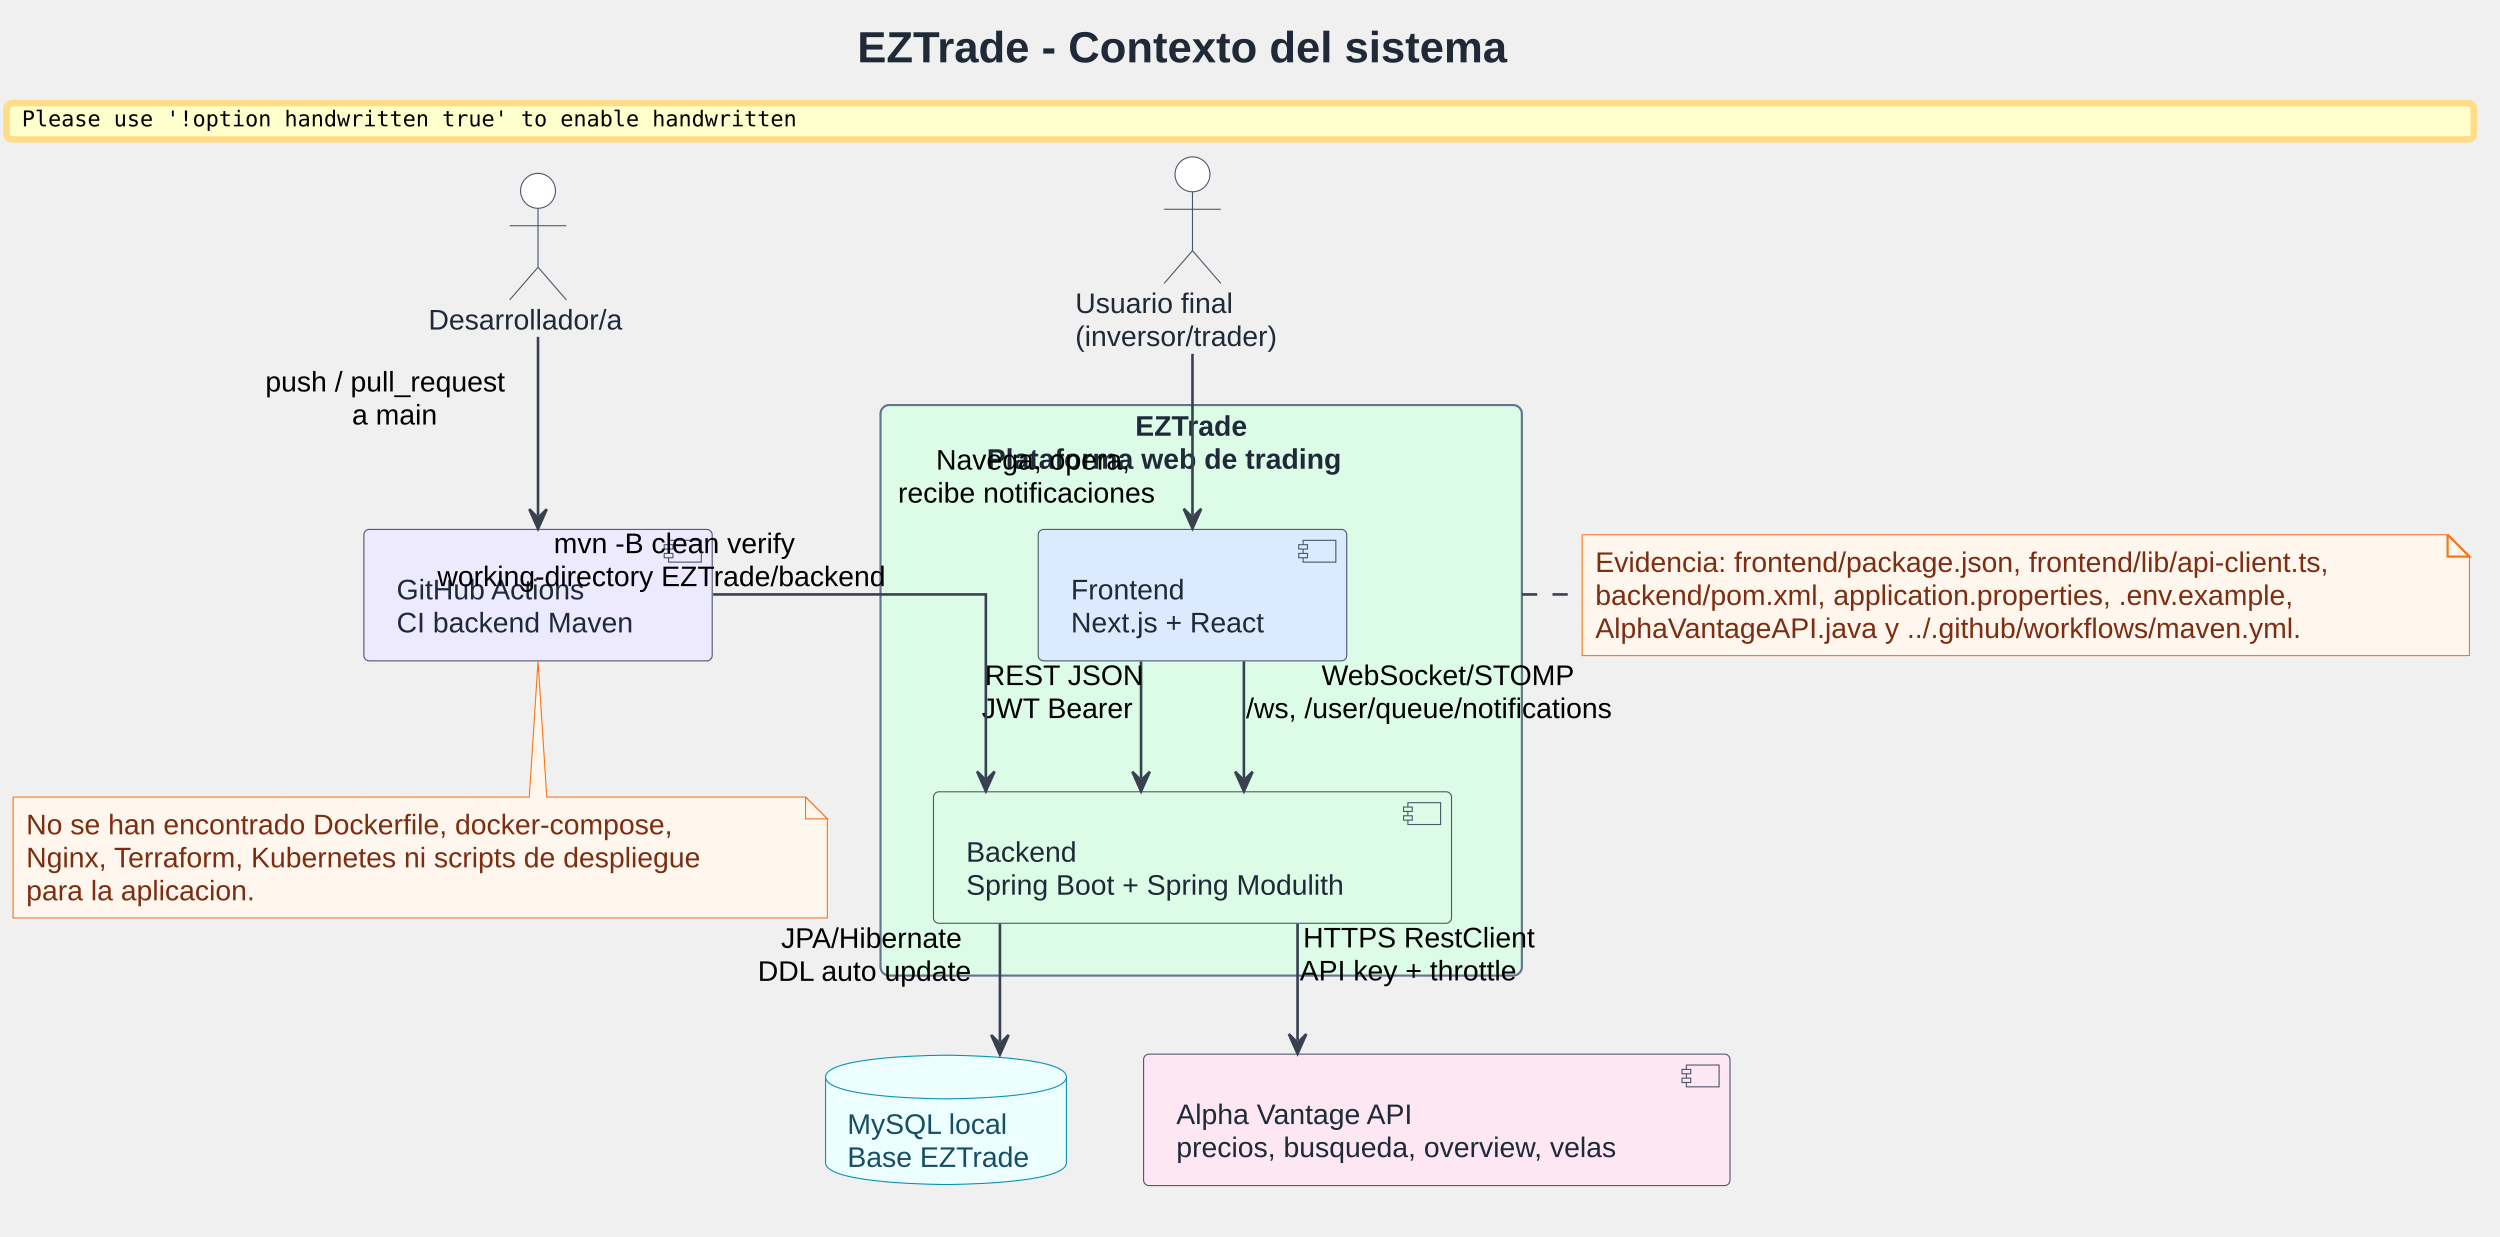
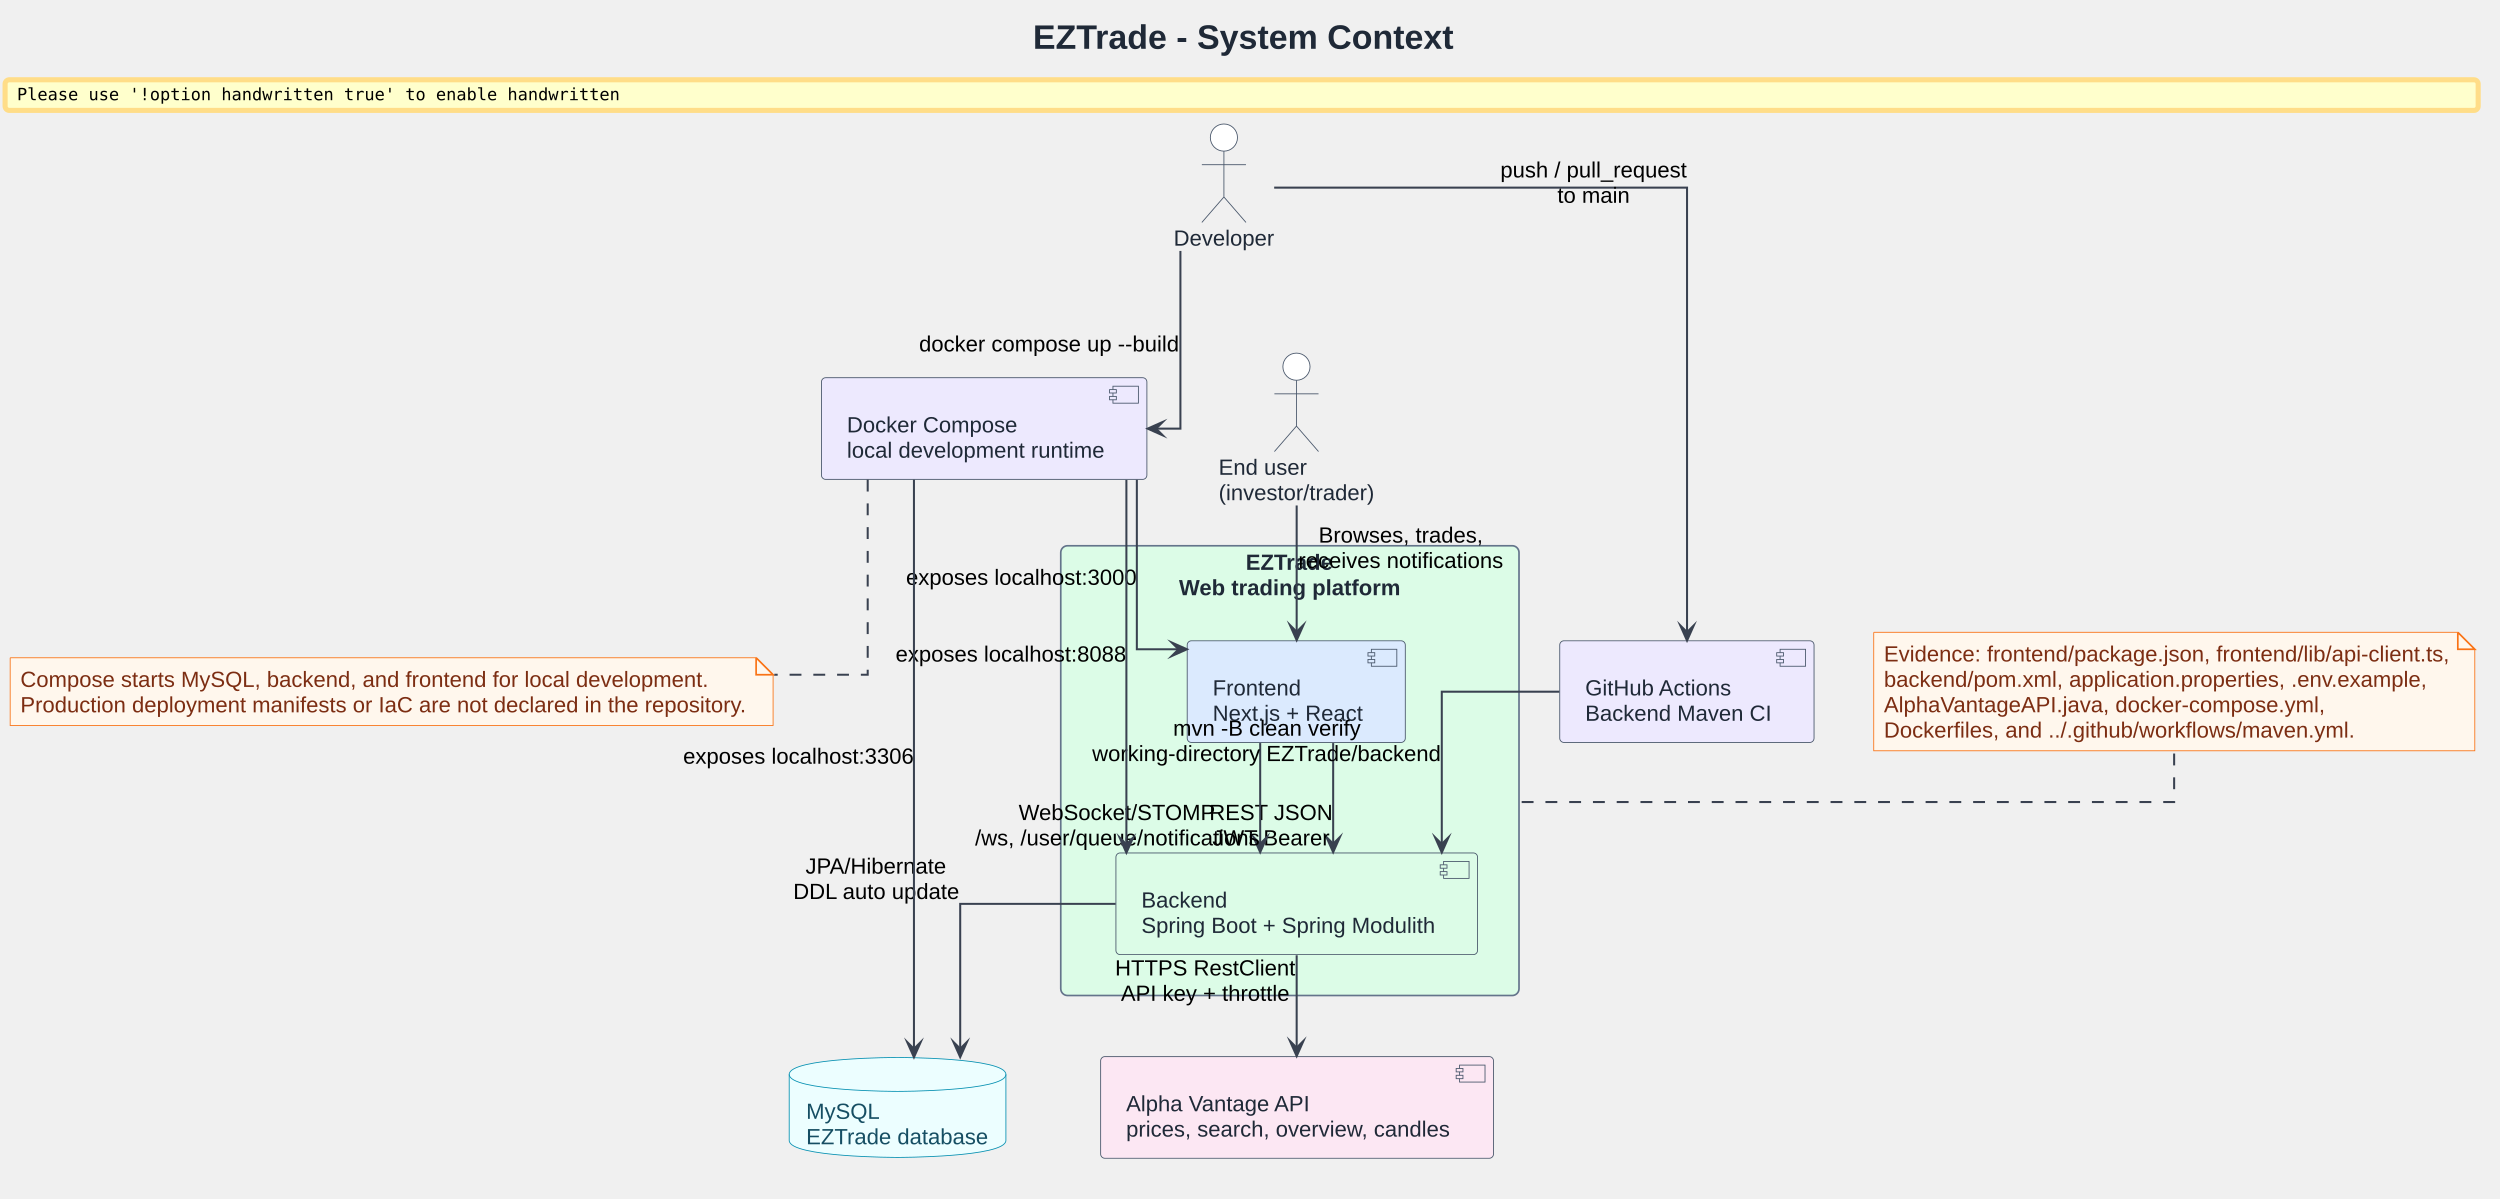
- <svg xmlns="http://www.w3.org/2000/svg" contentStyleType="text/css" data-diagram-type="DESCRIPTION" height="567px" preserveAspectRatio="none" style="width:1146px;height:567px;background:#FFFFFF;" version="1.1" viewBox="0 0 1146 567" width="1146px" zoomAndPan="magnify">
+ <svg xmlns="http://www.w3.org/2000/svg" contentStyleType="text/css" data-diagram-type="DESCRIPTION" height="706px" preserveAspectRatio="none" style="width:1473px;height:706px;background:#FFFFFF;" version="1.1" viewBox="0 0 1473 706" width="1473px" zoomAndPan="magnify">
  <defs />
  <g>
    <g class="title" data-source-line="3">
-       <text fill="#1F2937" font-family="Arial" font-size="20" font-weight="700" lengthAdjust="spacing" textLength="354.043" x="392.973" y="28.564">EZTrade - Contexto del sistema</text>
+       <text fill="#1F2937" font-family="Arial" font-size="20" font-weight="700" lengthAdjust="spacing" textLength="248.945" x="608.599" y="28.76">EZTrade - System Context</text>
    </g>
-     <rect fill="#FFFFCC" height="16.641" rx="2.5" ry="2.5" style="stroke:#FFDD88;stroke-width:3;" width="1130.989" x="3" y="47.281" />
-     <text fill="#000000" font-family="monospace" font-size="10" lengthAdjust="spacing" textLength="355.21" x="10" y="57.922">Please use '!option handwritten true' to enable handwritten</text>
-     <g class="cluster" data-qualified-name="System" data-source-line="8" id="ent0004">
-       <rect fill="#DCFCE7" height="261.53" rx="4" ry="4" style="stroke:#64748B;stroke-width:1;" width="294" x="403.63" y="185.682" />
-       <text fill="#1F2937" font-family="Arial" font-size="13" font-weight="700" lengthAdjust="spacing" textLength="60.48" x="520.39" y="199.749">EZTrade</text>
-       <text fill="#1F2937" font-family="Arial" font-size="13" font-weight="700" lengthAdjust="spacing" textLength="196.612" x="452.324" y="214.882">Plataforma web de trading</text>
+     <rect fill="#FFFFCC" height="18.057" rx="2.5" ry="2.5" style="stroke:#FFDD88;stroke-width:3;" width="1457.144" x="3" y="46.998" />
+     <text fill="#000000" font-family="monospace" font-size="10" lengthAdjust="spacing" textLength="354.058" x="10" y="59.055">Please use '!option handwritten true' to enable handwritten</text>
+     <g class="cluster" data-qualified-name="System" data-source-line="8" id="ent0003">
+       <rect fill="#DCFCE7" height="265" rx="4" ry="4" style="stroke:#64748B;stroke-width:1;" width="270" x="625" y="321.555" />
+       <text fill="#1F2937" font-family="Arial" font-size="13" font-weight="700" lengthAdjust="spacing" textLength="52.013" x="733.994" y="335.748">EZTrade</text>
+       <text fill="#1F2937" font-family="Arial" font-size="13" font-weight="700" lengthAdjust="spacing" textLength="130.717" x="694.641" y="350.697">Web trading platform</text>
    </g>
-     <g class="entity" data-qualified-name="System.Frontend" data-source-line="9" id="ent0005">
-       <rect fill="#DBEAFE" height="60.266" rx="2.5" ry="2.5" style="stroke:#475569;stroke-width:0.5;" width="141.429" x="475.92" y="242.682" />
-       <rect fill="#DBEAFE" height="10" style="stroke:#475569;stroke-width:0.5;" width="15" x="597.349" y="247.682" />
-       <rect fill="#DBEAFE" height="2" style="stroke:#475569;stroke-width:0.5;" width="4" x="595.349" y="249.682" />
-       <rect fill="#DBEAFE" height="2" style="stroke:#475569;stroke-width:0.5;" width="4" x="595.349" y="253.682" />
-       <text fill="#1F2937" font-family="Arial" font-size="13" lengthAdjust="spacing" textLength="58.602" x="490.92" y="274.749">Frontend</text>
-       <text fill="#1F2937" font-family="Arial" font-size="13" lengthAdjust="spacing" textLength="101.429" x="490.92" y="289.882">Next.js + React</text>
+     <g class="entity" data-qualified-name="System.Frontend" data-source-line="9" id="ent0004">
+       <rect fill="#DBEAFE" height="59.898" rx="2.5" ry="2.5" style="stroke:#475569;stroke-width:0.5;" width="128.505" x="699.5" y="377.555" />
+       <rect fill="#DBEAFE" height="10" style="stroke:#475569;stroke-width:0.5;" width="15" x="808.005" y="382.555" />
+       <rect fill="#DBEAFE" height="2" style="stroke:#475569;stroke-width:0.5;" width="4" x="806.005" y="384.555" />
+       <rect fill="#DBEAFE" height="2" style="stroke:#475569;stroke-width:0.5;" width="4" x="806.005" y="388.555" />
+       <text fill="#1F2937" font-family="Arial" font-size="13" lengthAdjust="spacing" textLength="52.032" x="714.5" y="409.748">Frontend</text>
+       <text fill="#1F2937" font-family="Arial" font-size="13" lengthAdjust="spacing" textLength="88.505" x="714.5" y="424.697">Next.js + React</text>
    </g>
-     <g class="entity" data-qualified-name="System.Backend" data-source-line="10" id="ent0006">
-       <rect fill="#DCFCE7" height="60.266" rx="2.5" ry="2.5" style="stroke:#475569;stroke-width:0.5;" width="237.469" x="427.9" y="362.952" />
-       <rect fill="#DCFCE7" height="10" style="stroke:#475569;stroke-width:0.5;" width="15" x="645.369" y="367.952" />
-       <rect fill="#DCFCE7" height="2" style="stroke:#475569;stroke-width:0.5;" width="4" x="643.369" y="369.952" />
-       <rect fill="#DCFCE7" height="2" style="stroke:#475569;stroke-width:0.5;" width="4" x="643.369" y="373.952" />
-       <text fill="#1F2937" font-family="Arial" font-size="13" lengthAdjust="spacing" textLength="56.05" x="442.9" y="395.019">Backend</text>
-       <text fill="#1F2937" font-family="Arial" font-size="13" lengthAdjust="spacing" textLength="197.469" x="442.9" y="410.152">Spring Boot + Spring Modulith</text>
+     <g class="entity" data-qualified-name="System.Backend" data-source-line="10" id="ent0005">
+       <rect fill="#DCFCE7" height="59.898" rx="2.5" ry="2.5" style="stroke:#475569;stroke-width:0.5;" width="213.075" x="657.5" y="502.555" />
+       <rect fill="#DCFCE7" height="10" style="stroke:#475569;stroke-width:0.5;" width="15" x="850.575" y="507.555" />
+       <rect fill="#DCFCE7" height="2" style="stroke:#475569;stroke-width:0.5;" width="4" x="848.575" y="509.555" />
+       <rect fill="#DCFCE7" height="2" style="stroke:#475569;stroke-width:0.5;" width="4" x="848.575" y="513.555" />
+       <text fill="#1F2937" font-family="Arial" font-size="13" lengthAdjust="spacing" textLength="50.591" x="672.5" y="534.749">Backend</text>
+       <text fill="#1F2937" font-family="Arial" font-size="13" lengthAdjust="spacing" textLength="173.075" x="672.5" y="549.697">Spring Boot + Spring Modulith</text>
    </g>
-     <g class="entity" data-qualified-name="User" data-source-line="5" id="ent0002">
-       <ellipse cx="546.632" cy="79.922" fill="#FFFFFF" rx="8" ry="8" style="stroke:#475569;stroke-width:0.5;" />
-       <path d="M546.632,87.922 L546.632,114.922 M533.632,95.922 L559.632,95.922 M546.632,114.922 L533.632,129.922 M546.632,114.922 L559.632,129.922" fill="none" style="stroke:#475569;stroke-width:0.5;" />
-       <text fill="#1F2937" font-family="Arial" font-size="13" lengthAdjust="spacing" textLength="81.542" x="492.89" y="143.489">Usuario final</text>
-       <text fill="#1F2937" font-family="Arial" font-size="13" lengthAdjust="spacing" textLength="107.485" x="492.89" y="158.622">(inversor/trader)</text>
+     <g class="entity" data-qualified-name="User" data-source-line="5" id="ent0001">
+       <ellipse cx="763.875" cy="216.055" fill="#FFFFFF" rx="8" ry="8" style="stroke:#475569;stroke-width:0.5;" />
+       <path d="M763.875,224.055 L763.875,251.055 M750.875,232.055 L776.875,232.055 M763.875,251.055 L750.875,266.055 M763.875,251.055 L776.875,266.055" fill="none" style="stroke:#475569;stroke-width:0.5;" />
+       <text fill="#1F2937" font-family="Arial" font-size="13" lengthAdjust="spacing" textLength="52.032" x="718" y="279.748">End user</text>
+       <text fill="#1F2937" font-family="Arial" font-size="13" lengthAdjust="spacing" textLength="91.749" x="718" y="294.697">(investor/trader)</text>
    </g>
-     <g class="entity" data-qualified-name="Dev" data-source-line="6" id="ent0003">
-       <ellipse cx="246.629" cy="87.482" fill="#FFFFFF" rx="8" ry="8" style="stroke:#475569;stroke-width:0.5;" />
-       <path d="M246.629,95.482 L246.629,122.482 M233.629,103.482 L259.628,103.482 M246.629,122.482 L233.629,137.482 M246.629,122.482 L259.628,137.482" fill="none" style="stroke:#475569;stroke-width:0.5;" />
-       <text fill="#1F2937" font-family="Arial" font-size="13" lengthAdjust="spacing" textLength="100.477" x="196.39" y="151.049">Desarrollador/a</text>
+     <g class="entity" data-qualified-name="Dev" data-source-line="6" id="ent0002">
+       <ellipse cx="721.128" cy="81.055" fill="#FFFFFF" rx="8" ry="8" style="stroke:#475569;stroke-width:0.5;" />
+       <path d="M721.128,89.055 L721.128,116.055 M708.128,97.055 L734.128,97.055 M721.128,116.055 L708.128,131.055 M721.128,116.055 L734.128,131.055" fill="none" style="stroke:#475569;stroke-width:0.5;" />
+       <text fill="#1F2937" font-family="Arial" font-size="13" lengthAdjust="spacing" textLength="59.255" x="691.5" y="144.749">Developer</text>
    </g>
-     <g class="entity" data-qualified-name="MySQL" data-source-line="13" id="ent0007">
-       <path d="M378.43,493.712 C378.43,483.712 433.635,483.712 433.635,483.712 C433.635,483.712 488.84,483.712 488.84,493.712 L488.84,532.977 C488.84,542.977 433.635,542.977 433.635,542.977 C433.635,542.977 378.43,542.977 378.43,532.977 L378.43,493.712" fill="#ECFEFF" style="stroke:#0891B2;stroke-width:0.5;" />
-       <path d="M378.43,493.712 C378.43,503.712 433.635,503.712 433.635,503.712 C433.635,503.712 488.84,503.712 488.84,493.712" fill="none" style="stroke:#0891B2;stroke-width:0.5;" />
-       <text fill="#164E63" font-family="Arial" font-size="13" lengthAdjust="spacing" textLength="79.06" x="388.43" y="519.779">MySQL local</text>
-       <text fill="#164E63" font-family="Arial" font-size="13" lengthAdjust="spacing" textLength="90.41" x="388.43" y="534.912">Base EZTrade</text>
+     <g class="entity" data-qualified-name="MySQL" data-source-line="13" id="ent0006">
+       <path d="M465,633.055 C465,623.055 528.838,623.055 528.838,623.055 C528.838,623.055 592.675,623.055 592.675,633.055 L592.675,671.952 C592.675,681.952 528.838,681.952 528.838,681.952 C528.838,681.952 465,681.952 465,671.952 L465,633.055" fill="#ECFEFF" style="stroke:#0891B2;stroke-width:0.5;" />
+       <path d="M465,633.055 C465,643.055 528.838,643.055 528.838,643.055 C528.838,643.055 592.675,643.055 592.675,633.055" fill="none" style="stroke:#0891B2;stroke-width:0.5;" />
+       <text fill="#164E63" font-family="Arial" font-size="13" lengthAdjust="spacing" textLength="43.342" x="475" y="659.249">MySQL</text>
+       <text fill="#164E63" font-family="Arial" font-size="13" lengthAdjust="spacing" textLength="107.675" x="475" y="674.197">EZTrade database</text>
    </g>
-     <g class="entity" data-qualified-name="Alpha" data-source-line="14" id="ent0008">
-       <rect fill="#FCE7F3" height="60.266" rx="2.5" ry="2.5" style="stroke:#475569;stroke-width:0.5;" width="268.814" x="524.22" y="483.212" />
-       <rect fill="#FCE7F3" height="10" style="stroke:#475569;stroke-width:0.5;" width="15" x="773.034" y="488.212" />
-       <rect fill="#FCE7F3" height="2" style="stroke:#475569;stroke-width:0.5;" width="4" x="771.034" y="490.212" />
-       <rect fill="#FCE7F3" height="2" style="stroke:#475569;stroke-width:0.5;" width="4" x="771.034" y="494.212" />
-       <text fill="#1F2937" font-family="Arial" font-size="13" lengthAdjust="spacing" textLength="120.206" x="539.22" y="515.279">Alpha Vantage API</text>
-       <text fill="#1F2937" font-family="Arial" font-size="13" lengthAdjust="spacing" textLength="228.814" x="539.22" y="530.412">precios, busqueda, overview, velas</text>
+     <g class="entity" data-qualified-name="Alpha" data-source-line="14" id="ent0007">
+       <rect fill="#FCE7F3" height="59.898" rx="2.5" ry="2.5" style="stroke:#475569;stroke-width:0.5;" width="231.471" x="648.5" y="622.555" />
+       <rect fill="#FCE7F3" height="10" style="stroke:#475569;stroke-width:0.5;" width="15" x="859.971" y="627.555" />
+       <rect fill="#FCE7F3" height="2" style="stroke:#475569;stroke-width:0.5;" width="4" x="857.971" y="629.555" />
+       <rect fill="#FCE7F3" height="2" style="stroke:#475569;stroke-width:0.5;" width="4" x="857.971" y="633.555" />
+       <text fill="#1F2937" font-family="Arial" font-size="13" lengthAdjust="spacing" textLength="109.859" x="663.5" y="654.749">Alpha Vantage API</text>
+       <text fill="#1F2937" font-family="Arial" font-size="13" lengthAdjust="spacing" textLength="191.471" x="663.5" y="669.697">prices, search, overview, candles</text>
    </g>
-     <g class="entity" data-qualified-name="GHA" data-source-line="15" id="ent0009">
-       <rect fill="#EDE9FE" height="60.266" rx="2.5" ry="2.5" style="stroke:#475569;stroke-width:0.5;" width="159.672" x="166.8" y="242.682" />
-       <rect fill="#EDE9FE" height="10" style="stroke:#475569;stroke-width:0.5;" width="15" x="306.472" y="247.682" />
-       <rect fill="#EDE9FE" height="2" style="stroke:#475569;stroke-width:0.5;" width="4" x="304.472" y="249.682" />
-       <rect fill="#EDE9FE" height="2" style="stroke:#475569;stroke-width:0.5;" width="4" x="304.472" y="253.682" />
-       <text fill="#1F2937" font-family="Arial" font-size="13" lengthAdjust="spacing" textLength="96.897" x="181.8" y="274.749">GitHub Actions</text>
-       <text fill="#1F2937" font-family="Arial" font-size="13" lengthAdjust="spacing" textLength="119.672" x="181.8" y="289.882">CI backend Maven</text>
+     <g class="entity" data-qualified-name="GHA" data-source-line="15" id="ent0008">
+       <rect fill="#EDE9FE" height="59.898" rx="2.5" ry="2.5" style="stroke:#475569;stroke-width:0.5;" width="149.833" x="919" y="377.555" />
+       <rect fill="#EDE9FE" height="10" style="stroke:#475569;stroke-width:0.5;" width="15" x="1048.833" y="382.555" />
+       <rect fill="#EDE9FE" height="2" style="stroke:#475569;stroke-width:0.5;" width="4" x="1046.833" y="384.555" />
+       <rect fill="#EDE9FE" height="2" style="stroke:#475569;stroke-width:0.5;" width="4" x="1046.833" y="388.555" />
+       <text fill="#1F2937" font-family="Arial" font-size="13" lengthAdjust="spacing" textLength="86.703" x="934" y="409.748">GitHub Actions</text>
+       <text fill="#1F2937" font-family="Arial" font-size="13" lengthAdjust="spacing" textLength="109.834" x="934" y="424.697">Backend Maven CI</text>
    </g>
-     <g class="entity" data-qualified-name="GMN17" data-source-line="26" id="ent0018">
-       <path d="M725.28,245.122 L725.28,300.52 L1131.989,300.52 L1131.989,255.122 L1121.989,245.122 L725.28,245.122" fill="#FFF7ED" style="stroke:#F97316;stroke-width:0.5;" />
-       <path d="M1121.989,245.122 L1121.989,255.122 L1131.989,255.122 L1121.989,245.122" fill="#FFF7ED" style="stroke:#F97316;stroke-width:1;" />
-       <text fill="#7C2D12" font-family="Arial" font-size="13" lengthAdjust="spacing" textLength="385.709" x="731.28" y="262.189">Evidencia: frontend/package.json, frontend/lib/api-client.ts,</text>
-       <text fill="#7C2D12" font-family="Arial" font-size="13" lengthAdjust="spacing" textLength="368.24" x="731.28" y="277.322">backend/pom.xml, application.properties, .env.example,</text>
-       <text fill="#7C2D12" font-family="Arial" font-size="13" lengthAdjust="spacing" textLength="368.297" x="731.28" y="292.454">AlphaVantageAPI.java y ../.github/workflows/maven.yml.</text>
+     <g class="entity" data-qualified-name="Compose" data-source-line="16" id="ent0009">
+       <rect fill="#EDE9FE" height="59.898" rx="2.5" ry="2.5" style="stroke:#475569;stroke-width:0.5;" width="191.747" x="484" y="222.555" />
+       <rect fill="#EDE9FE" height="10" style="stroke:#475569;stroke-width:0.5;" width="15" x="655.747" y="227.555" />
+       <rect fill="#EDE9FE" height="2" style="stroke:#475569;stroke-width:0.5;" width="4" x="653.747" y="229.555" />
+       <rect fill="#EDE9FE" height="2" style="stroke:#475569;stroke-width:0.5;" width="4" x="653.747" y="233.555" />
+       <text fill="#1F2937" font-family="Arial" font-size="13" lengthAdjust="spacing" textLength="100.426" x="499" y="254.749">Docker Compose</text>
+       <text fill="#1F2937" font-family="Arial" font-size="13" lengthAdjust="spacing" textLength="151.747" x="499" y="269.697">local development runtime</text>
    </g>
-     <g class="entity" data-qualified-name="GMN20" data-source-line="32" id="ent0021">
-       <path d="M6,365.382 L6,420.78 A0,0 0 0 0 6,420.78 L379.263,420.78 A0,0 0 0 0 379.263,420.78 L379.263,375.382 L369.263,365.382 L250.63,365.382 L246.63,303.162 L242.63,365.382 L6,365.382 A0,0 0 0 0 6,365.382" fill="#FFF7ED" style="stroke:#F97316;stroke-width:0.5;" />
-       <path d="M369.263,365.382 L369.263,375.382 L379.263,375.382 L369.263,365.382" fill="#FFF7ED" style="stroke:#F97316;stroke-width:0.5;" />
-       <text fill="#7C2D12" font-family="Arial" font-size="13" lengthAdjust="spacing" textLength="333.449" x="12" y="382.449">No se han encontrado Dockerfile, docker-compose,</text>
-       <text fill="#7C2D12" font-family="Arial" font-size="13" lengthAdjust="spacing" textLength="352.263" x="12" y="397.582">Nginx, Terraform, Kubernetes ni scripts de despliegue</text>
-       <text fill="#7C2D12" font-family="Arial" font-size="13" lengthAdjust="spacing" textLength="119.012" x="12" y="412.714">para la aplicacion.</text>
+     <g class="entity" data-qualified-name="GMN21" data-source-line="31" id="ent0022">
+       <path d="M1104,372.555 L1104,442.35 L1458.144,442.35 L1458.144,382.555 L1448.144,372.555 L1104,372.555" fill="#FFF7ED" style="stroke:#F97316;stroke-width:0.5;" />
+       <path d="M1448.144,372.555 L1448.144,382.555 L1458.144,382.555 L1448.144,372.555" fill="#FFF7ED" style="stroke:#F97316;stroke-width:1;" />
+       <text fill="#7C2D12" font-family="Arial" font-size="13" lengthAdjust="spacing" textLength="333.144" x="1110" y="389.748">Evidence: frontend/package.json, frontend/lib/api-client.ts,</text>
+       <text fill="#7C2D12" font-family="Arial" font-size="13" lengthAdjust="spacing" textLength="320.836" x="1110" y="404.697">backend/pom.xml, application.properties, .env.example,</text>
+       <text fill="#7C2D12" font-family="Arial" font-size="13" lengthAdjust="spacing" textLength="260.857" x="1110" y="419.646">AlphaVantageAPI.java, docker-compose.yml,</text>
+       <text fill="#7C2D12" font-family="Arial" font-size="13" lengthAdjust="spacing" textLength="277.437" x="1110" y="434.595">Dockerfiles, and ../.github/workflows/maven.yml.</text>
    </g>
-     <g class="link" data-entity-1="ent0002" data-entity-2="ent0005" data-link-type="dependency" data-source-line="17" id="lnk10">
-       <path d="M546.63,162.172 C546.63,187.932 546.63,213.442 546.63,236.232" fill="none" id="User-to-Frontend" style="stroke:#394150;stroke-width:1.2;" />
-       <polygon fill="#394150" points="546.63,242.232,550.63,233.232,546.63,237.232,542.63,233.232,546.63,242.232" style="stroke:#394150;stroke-width:1.2;" />
-       <text fill="#000000" font-family="Arial" font-size="13" lengthAdjust="spacing" textLength="99.512" x="429.08" y="215.269">Navega, opera,</text>
-       <text fill="#000000" font-family="Arial" font-size="13" lengthAdjust="spacing" textLength="134.412" x="411.63" y="230.402">recibe notificaciones</text>
+     <g class="entity" data-qualified-name="GMN24" data-source-line="38" id="ent0025">
+       <path d="M6,387.555 L6,427.452 L455.505,427.452 L455.505,397.555 L445.505,387.555 L6,387.555" fill="#FFF7ED" style="stroke:#F97316;stroke-width:0.5;" />
+       <path d="M445.505,387.555 L445.505,397.555 L455.505,397.555 L445.505,387.555" fill="#FFF7ED" style="stroke:#F97316;stroke-width:1;" />
+       <text fill="#7C2D12" font-family="Arial" font-size="13" lengthAdjust="spacing" textLength="405.38" x="12" y="404.748">Compose starts MySQL, backend, and frontend for local development.</text>
+       <text fill="#7C2D12" font-family="Arial" font-size="13" lengthAdjust="spacing" textLength="428.505" x="12" y="419.697">Production deployment manifests or IaC are not declared in the repository.</text>
    </g>
-     <g class="link" data-entity-1="ent0005" data-entity-2="ent0006" data-link-type="dependency" data-source-line="18" id="lnk11">
-       <path d="M523.06,303.162 C523.06,321.402 523.06,338.512 523.06,356.742" fill="none" id="Frontend-to-Backend" style="stroke:#394150;stroke-width:1.2;" />
-       <polygon fill="#394150" points="523.06,362.742,527.06,353.742,523.06,357.742,519.06,353.742,523.06,362.742" style="stroke:#394150;stroke-width:1.2;" />
-       <text fill="#000000" font-family="Arial" font-size="13" lengthAdjust="spacing" textLength="69.615" x="451.418" y="314.019">REST JSON</text>
-       <text fill="#000000" font-family="Arial" font-size="13" lengthAdjust="spacing" textLength="72.332" x="450.06" y="329.152">JWT Bearer</text>
+     <g class="link" data-entity-1="ent0001" data-entity-2="ent0004" data-link-type="dependency" data-source-line="18" id="lnk10">
+       <path d="M764,297.805 C764,323.355 764,349.615 764,372.215" fill="none" id="User-to-Frontend" style="stroke:#394150;stroke-width:1.2;" />
+       <polygon fill="#394150" points="764,377.215,768,368.215,764,372.215,760,368.215,764,377.215" style="stroke:#394150;stroke-width:1.2;stroke-linejoin:miter;stroke-miterlimit:10;" />
+       <text fill="#000000" font-family="Arial" font-size="13" lengthAdjust="spacing" textLength="96.814" x="776.927" y="319.709">Browses, trades,</text>
+       <text fill="#000000" font-family="Arial" font-size="13" lengthAdjust="spacing" textLength="120.669" x="765" y="334.657">receives notifications</text>
    </g>
-     <g class="link" data-entity-1="ent0005" data-entity-2="ent0006" data-link-type="dependency" data-source-line="19" id="lnk12">
-       <path d="M570.2,303.162 C570.2,321.402 570.2,338.512 570.2,356.742" fill="none" id="Frontend-to-Backend-1" style="stroke:#394150;stroke-width:1.2;" />
-       <polygon fill="#394150" points="570.2,362.742,574.2,353.742,570.2,357.742,566.2,353.742,570.2,362.742" style="stroke:#394150;stroke-width:1.2;" />
-       <text fill="#000000" font-family="Arial" font-size="13" lengthAdjust="spacing" textLength="122.941" x="605.804" y="314.019">WebSocket/STOMP</text>
-       <text fill="#000000" font-family="Arial" font-size="13" lengthAdjust="spacing" textLength="192.15" x="571.2" y="329.152">/ws, /user/queue/notifications</text>
+     <g class="link" data-entity-1="ent0004" data-entity-2="ent0005" data-link-type="dependency" data-source-line="19" id="lnk11">
+       <path d="M785.5,437.815 C785.5,457.325 785.5,477.605 785.5,497.145" fill="none" id="Frontend-to-Backend" style="stroke:#394150;stroke-width:1.2;" />
+       <polygon fill="#394150" points="785.5,502.145,789.5,493.145,785.5,497.145,781.5,493.145,785.5,502.145" style="stroke:#394150;stroke-width:1.2;stroke-linejoin:miter;stroke-miterlimit:10;" />
+       <text fill="#000000" font-family="Arial" font-size="13" lengthAdjust="spacing" textLength="72.954" x="712.5" y="483.168">REST JSON</text>
+       <text fill="#000000" font-family="Arial" font-size="13" lengthAdjust="spacing" textLength="69.342" x="714.306" y="498.117">JWT Bearer</text>
    </g>
-     <g class="link" data-entity-1="ent0006" data-entity-2="ent0007" data-link-type="dependency" data-source-line="20" id="lnk13">
-       <path d="M458.37,423.432 C458.37,441.802 458.37,459.132 458.37,477.432" fill="none" id="Backend-to-MySQL" style="stroke:#394150;stroke-width:1.2;" />
-       <polygon fill="#394150" points="458.37,483.432,462.37,474.432,458.37,478.432,454.37,474.432,458.37,483.432" style="stroke:#394150;stroke-width:1.2;" />
-       <text fill="#000000" font-family="Arial" font-size="13" lengthAdjust="spacing" textLength="89.229" x="358.05" y="434.499">JPA/Hibernate</text>
-       <text fill="#000000" font-family="Arial" font-size="13" lengthAdjust="spacing" textLength="110.589" x="347.37" y="449.632">DDL auto update</text>
+     <g class="link" data-entity-1="ent0004" data-entity-2="ent0005" data-link-type="dependency" data-source-line="20" id="lnk12">
+       <path d="M742.5,437.815 C742.5,457.325 742.5,477.605 742.5,497.145" fill="none" id="Frontend-to-Backend-1" style="stroke:#394150;stroke-width:1.2;" />
+       <polygon fill="#394150" points="742.5,502.145,746.5,493.145,742.5,497.145,738.5,493.145,742.5,502.145" style="stroke:#394150;stroke-width:1.2;stroke-linejoin:miter;stroke-miterlimit:10;" />
+       <text fill="#000000" font-family="Arial" font-size="13" lengthAdjust="spacing" textLength="116.308" x="600.17" y="483.168">WebSocket/STOMP</text>
+       <text fill="#000000" font-family="Arial" font-size="13" lengthAdjust="spacing" textLength="167.648" x="574.5" y="498.117">/ws, /user/queue/notifications</text>
    </g>
-     <g class="link" data-entity-1="ent0006" data-entity-2="ent0008" data-link-type="dependency" data-source-line="21" id="lnk14">
-       <path d="M594.8,423.432 C594.8,441.662 594.8,458.782 594.8,477.012" fill="none" id="Backend-to-Alpha" style="stroke:#394150;stroke-width:1.2;" />
-       <polygon fill="#394150" points="594.8,483.012,598.8,474.012,594.8,478.012,590.8,474.012,594.8,483.012" style="stroke:#394150;stroke-width:1.2;" />
-       <text fill="#000000" font-family="Arial" font-size="13" lengthAdjust="spacing" textLength="112.417" x="597.349" y="434.289">HTTPS RestClient</text>
-       <text fill="#000000" font-family="Arial" font-size="13" lengthAdjust="spacing" textLength="115.515" x="595.8" y="449.422">API key + throttle</text>
+     <g class="link" data-entity-1="ent0005" data-entity-2="ent0006" data-link-type="dependency" data-source-line="21" id="lnk13">
+       <path d="M657.33,532.555 C610.41,532.555 565.75,532.555 565.75,532.555 C565.75,532.555 565.75,582.355 565.75,617.895" fill="none" id="Backend-to-MySQL" style="stroke:#394150;stroke-width:1.2;" />
+       <polygon fill="#394150" points="565.75,622.895,569.75,613.895,565.75,617.895,561.75,613.895,565.75,622.895" style="stroke:#394150;stroke-width:1.2;stroke-linejoin:miter;stroke-miterlimit:10;" />
+       <text fill="#000000" font-family="Arial" font-size="13" lengthAdjust="spacing" textLength="83.821" x="474.606" y="514.749">JPA/Hibernate</text>
+       <text fill="#000000" font-family="Arial" font-size="13" lengthAdjust="spacing" textLength="98.293" x="467.37" y="529.697">DDL auto update</text>
    </g>
-     <g class="link" data-entity-1="ent0003" data-entity-2="ent0009" data-link-type="dependency" data-source-line="22" id="lnk15">
-       <path d="M246.63,154.382 C246.63,181.392 246.63,211.242 246.63,236.402" fill="none" id="Dev-to-GHA" style="stroke:#394150;stroke-width:1.2;" />
-       <polygon fill="#394150" points="246.63,242.402,250.63,233.402,246.63,237.402,242.63,233.402,246.63,242.402" style="stroke:#394150;stroke-width:1.2;" />
-       <text fill="#000000" font-family="Arial" font-size="13" lengthAdjust="spacing" textLength="124.065" x="121.63" y="179.459">push / pull_request</text>
-       <text fill="#000000" font-family="Arial" font-size="13" lengthAdjust="spacing" textLength="44.58" x="161.373" y="194.592">a main</text>
+     <g class="link" data-entity-1="ent0005" data-entity-2="ent0007" data-link-type="dependency" data-source-line="22" id="lnk14">
+       <path d="M764,562.835 C764,581.025 764,599.095 764,617.285" fill="none" id="Backend-to-Alpha" style="stroke:#394150;stroke-width:1.2;" />
+       <polygon fill="#394150" points="764,622.285,768,613.285,764,617.285,760,613.285,764,622.285" style="stroke:#394150;stroke-width:1.2;stroke-linejoin:miter;stroke-miterlimit:10;" />
+       <text fill="#000000" font-family="Arial" font-size="13" lengthAdjust="spacing" textLength="106.19" x="657" y="574.749">HTTPS RestClient</text>
+       <text fill="#000000" font-family="Arial" font-size="13" lengthAdjust="spacing" textLength="99.353" x="660.418" y="589.697">API key + throttle</text>
    </g>
-     <g class="link" data-entity-1="ent0009" data-entity-2="ent0006" data-link-type="dependency" data-source-line="23" id="lnk16">
-       <path d="M326.88,272.482 C384.45,272.482 451.91,272.482 451.91,272.482 C451.91,272.482 451.91,320.922 451.91,356.652" fill="none" id="GHA-to-Backend" style="stroke:#394150;stroke-width:1.2;" />
-       <polygon fill="#394150" points="451.91,362.652,455.91,353.652,451.91,357.652,447.91,353.652,451.91,362.652" style="stroke:#394150;stroke-width:1.2;" />
-       <text fill="#000000" font-family="Arial" font-size="13" lengthAdjust="spacing" textLength="126.483" x="253.845" y="253.549">mvn -B clean verify</text>
-       <text fill="#000000" font-family="Arial" font-size="13" lengthAdjust="spacing" textLength="233.213" x="200.48" y="268.682">working-directory EZTrade/backend</text>
+     <g class="link" data-entity-1="ent0002" data-entity-2="ent0008" data-link-type="dependency" data-source-line="23" id="lnk15">
+       <path d="M750.74,110.555 C821.49,110.555 994,110.555 994,110.555 C994,110.555 994,296.935 994,372.445" fill="none" id="Dev-to-GHA" style="stroke:#394150;stroke-width:1.2;" />
+       <polygon fill="#394150" points="994,377.445,998,368.445,994,372.445,990,368.445,994,377.445" style="stroke:#394150;stroke-width:1.2;stroke-linejoin:miter;stroke-miterlimit:10;" />
+       <text fill="#000000" font-family="Arial" font-size="13" lengthAdjust="spacing" textLength="109.853" x="884" y="104.558">push / pull_request</text>
+       <text fill="#000000" font-family="Arial" font-size="13" lengthAdjust="spacing" textLength="42.631" x="917.611" y="119.507">to main</text>
    </g>
-     <g class="link" data-entity-1="ent0004" data-entity-2="ent0018" data-link-type="association" data-source-line="26" id="lnk19">
-       <path d="M697.654,272.482 C697.692,272.482 697.731,272.482 697.77,272.482 C699.017,272.482 700.394,272.482 701.893,272.482 C707.888,272.482 715.83,272.482 725.15,272.482" fill="none" id="System-GMN17" style="stroke:#394150;stroke-width:1.2;stroke-dasharray:7,7;" />
+     <g class="link" data-entity-1="ent0008" data-entity-2="ent0005" data-link-type="dependency" data-source-line="24" id="lnk16">
+       <path d="M918.79,407.555 C883.68,407.555 849.5,407.555 849.5,407.555 C849.5,407.555 849.5,460.305 849.5,497.295" fill="none" id="GHA-to-Backend" style="stroke:#394150;stroke-width:1.2;" />
+       <polygon fill="#394150" points="849.5,502.295,853.5,493.295,849.5,497.295,845.5,493.295,849.5,502.295" style="stroke:#394150;stroke-width:1.2;stroke-linejoin:miter;stroke-miterlimit:10;" />
+       <text fill="#000000" font-family="Arial" font-size="13" lengthAdjust="spacing" textLength="110.532" x="691.193" y="433.478">mvn -B clean verify</text>
+       <text fill="#000000" font-family="Arial" font-size="13" lengthAdjust="spacing" textLength="205.918" x="643.5" y="448.427">working-directory EZTrade/backend</text>
+     </g>
+     <g class="link" data-entity-1="ent0002" data-entity-2="ent0009" data-link-type="dependency" data-source-line="25" id="lnk17">
+       <path d="M695.5,147.865 C695.5,190.085 695.5,252.555 695.5,252.555 C695.5,252.555 692.71,252.555 681.17,252.555" fill="none" id="Dev-to-Compose" style="stroke:#394150;stroke-width:1.2;" />
+       <polygon fill="#394150" points="676.17,252.555,685.17,256.555,681.17,252.555,685.17,248.555,676.17,252.555" style="stroke:#394150;stroke-width:1.2;stroke-linejoin:miter;stroke-miterlimit:10;" />
+       <text fill="#000000" font-family="Arial" font-size="13" lengthAdjust="spacing" textLength="153.188" x="541.5" y="207.069">docker compose up --build</text>
+     </g>
+     <g class="link" data-entity-1="ent0009" data-entity-2="ent0004" data-link-type="dependency" data-source-line="26" id="lnk18">
+       <path d="M669.83,282.705 C669.83,321.105 669.83,382.555 669.83,382.555 C669.83,382.555 677.94,382.555 694.37,382.555" fill="none" id="Compose-to-Frontend" style="stroke:#394150;stroke-width:1.2;" />
+       <polygon fill="#394150" points="699.37,382.555,690.37,378.555,694.37,382.555,690.37,386.555,699.37,382.555" style="stroke:#394150;stroke-width:1.2;stroke-linejoin:miter;stroke-miterlimit:10;" />
+       <text fill="#000000" font-family="Arial" font-size="13" lengthAdjust="spacing" textLength="135.872" x="533.83" y="344.589">exposes localhost:3000</text>
+     </g>
+     <g class="link" data-entity-1="ent0009" data-entity-2="ent0005" data-link-type="dependency" data-source-line="27" id="lnk19">
+       <path d="M663.67,282.785 C663.67,336.665 663.67,443.665 663.67,497.455" fill="none" id="Compose-to-Backend" style="stroke:#394150;stroke-width:1.2;" />
+       <polygon fill="#394150" points="663.67,502.455,667.67,493.455,663.67,497.455,659.67,493.455,663.67,502.455" style="stroke:#394150;stroke-width:1.2;stroke-linejoin:miter;stroke-miterlimit:10;" />
+       <text fill="#000000" font-family="Arial" font-size="13" lengthAdjust="spacing" textLength="135.872" x="527.67" y="389.808">exposes localhost:8088</text>
+     </g>
+     <g class="link" data-entity-1="ent0009" data-entity-2="ent0006" data-link-type="dependency" data-source-line="28" id="lnk20">
+       <path d="M538.5,282.625 C538.5,357.025 538.5,544.055 538.5,617.955" fill="none" id="Compose-to-MySQL" style="stroke:#394150;stroke-width:1.2;" />
+       <polygon fill="#394150" points="538.5,622.955,542.5,613.955,538.5,617.955,534.5,613.955,538.5,622.955" style="stroke:#394150;stroke-width:1.2;stroke-linejoin:miter;stroke-miterlimit:10;" />
+       <text fill="#000000" font-family="Arial" font-size="13" lengthAdjust="spacing" textLength="135.872" x="402.5" y="449.978">exposes localhost:3306</text>
+     </g>
+     <g class="link" data-entity-1="ent0003" data-entity-2="ent0022" data-link-type="association" data-source-line="31" id="lnk23">
+       <path d="M896.566,472.555 C916.5,472.555 936.75,472.555 957,472.555 C1119,472.555 1281,472.555 1281,472.555 C1281,472.555 1281,458.035 1281,442.715" fill="none" id="System-GMN21" style="stroke:#394150;stroke-width:1.2;stroke-dasharray:7,7;" />
+     </g>
+     <g class="link" data-entity-1="ent0009" data-entity-2="ent0025" data-link-type="association" data-source-line="38" id="lnk26">
+       <path d="M511.25,282.595 C511.25,325.075 511.25,397.555 511.25,397.555 C511.25,397.555 488.62,397.555 456.22,397.555" fill="none" id="Compose-GMN24" style="stroke:#394150;stroke-width:1.2;stroke-dasharray:7,7;" />
    </g>
  </g>
</svg>
